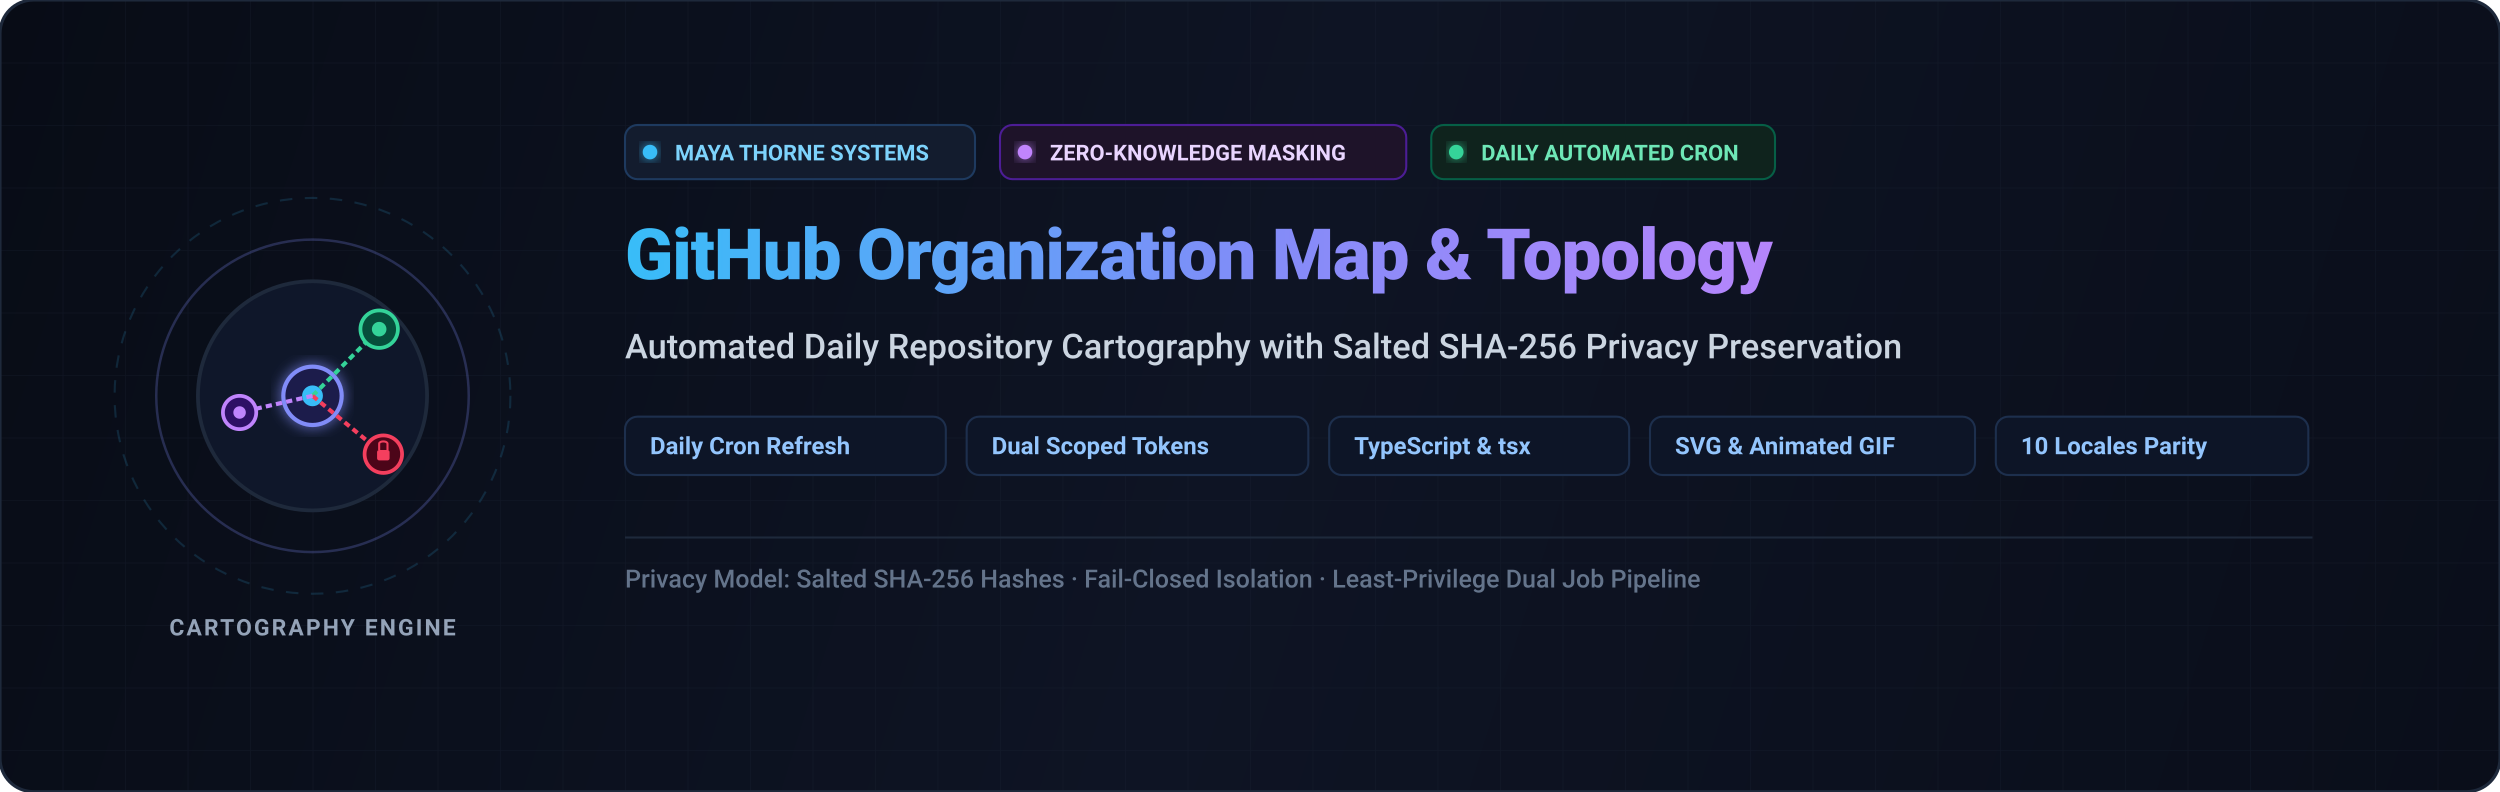
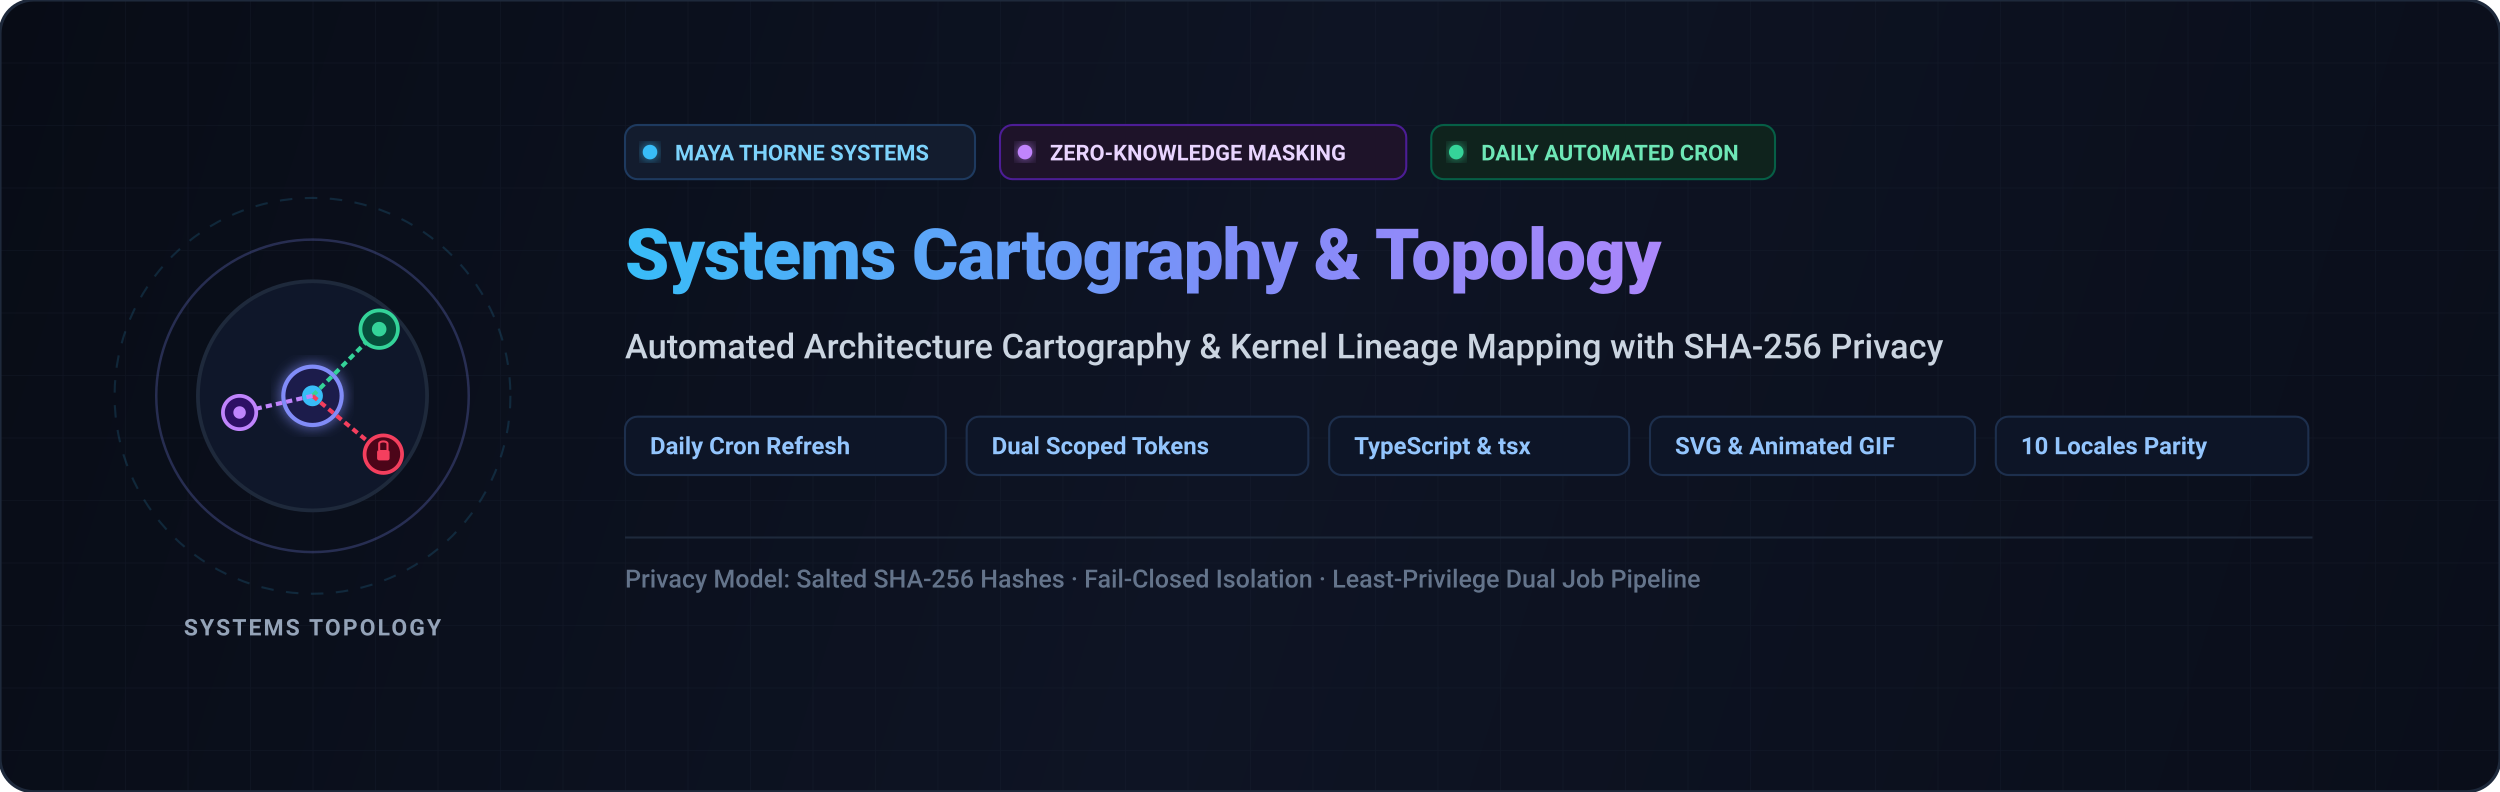
<svg xmlns="http://www.w3.org/2000/svg" width="1200" height="380" viewBox="0 0 1200 380" fill="none" role="img" aria-label="GitHub Organization Map &amp; Cartography Banner">
  <defs>
    <linearGradient id="bg-grad" x1="0" y1="0" x2="1200" y2="380" gradientUnits="userSpaceOnUse">
      <stop offset="0%" stop-color="#080c16" />
      <stop offset="50%" stop-color="#0e1424" />
      <stop offset="100%" stop-color="#0a0e1a" />
    </linearGradient>
    <linearGradient id="title-cyan" x1="0" y1="0" x2="600" y2="0" gradientUnits="userSpaceOnUse">
      <stop offset="0%" stop-color="#38bdf8" />
      <stop offset="50%" stop-color="#818cf8" />
      <stop offset="100%" stop-color="#c084fc" />
    </linearGradient>
    <linearGradient id="shield-grad" x1="0" y1="0" x2="120" y2="120" gradientUnits="userSpaceOnUse">
      <stop offset="0%" stop-color="#1e1b4b" />
      <stop offset="100%" stop-color="#0f172a" />
    </linearGradient>
    <pattern id="grid" width="30" height="30" patternUnits="userSpaceOnUse">
      <path d="M 30 0 L 0 0 0 30" fill="none" stroke="#1e293b" stroke-width="0.75" stroke-opacity="0.3" />
    </pattern>
    <filter id="glow" x="-20%" y="-20%" width="140%" height="140%">
      <feGaussianBlur stdDeviation="6" result="blur" />
      <feMerge>
        <feMergeNode in="blur" />
        <feMergeNode in="SourceGraphic" />
      </feMerge>
    </filter>
    <filter id="badge-glow" x="-20%" y="-20%" width="140%" height="140%">
      <feGaussianBlur stdDeviation="3" result="blur" />
      <feMerge>
        <feMergeNode in="blur" />
        <feMergeNode in="SourceGraphic" />
      </feMerge>
    </filter>
  </defs>
  <rect width="1200" height="380" rx="16" fill="url(#bg-grad)" />
  <rect width="1200" height="380" rx="16" fill="url(#grid)" />
  <rect width="1200" height="380" rx="16" stroke="#1e293b" stroke-width="1.5" />
  <g transform="translate(60, 65)">
    <circle cx="90" cy="125" r="95" fill="none" stroke="#38bdf8" stroke-width="1" stroke-opacity="0.15" stroke-dasharray="6 6" />
    <circle cx="90" cy="125" r="75" fill="none" stroke="#818cf8" stroke-width="1.2" stroke-opacity="0.25" />
    <circle cx="90" cy="125" r="55" fill="#0f172a" stroke="#1e293b" stroke-width="1.8" />
    <g transform="translate(90, 125)">
      <circle cx="0" cy="0" r="14" fill="#1e1b4b" stroke="#818cf8" stroke-width="2" filter="url(#badge-glow)" />
      <circle cx="0" cy="0" r="5" fill="#38bdf8" />
      <line x1="0" y1="0" x2="32" y2="-32" stroke="#34d399" stroke-width="2" stroke-dasharray="3 2" />
      <circle cx="32" cy="-32" r="9" fill="#064e3b" stroke="#34d399" stroke-width="1.8" />
      <circle cx="32" cy="-32" r="3.5" fill="#34d399" />
      <line x1="0" y1="0" x2="34" y2="28" stroke="#f43f5e" stroke-width="2" stroke-dasharray="3 2" />
      <circle cx="34" cy="28" r="9" fill="#4c0519" stroke="#f43f5e" stroke-width="1.8" />
      <rect x="31" y="26" width="6" height="5" rx="1" fill="#f43f5e" />
      <path d="M 32 26 L 32 23 C 32 21.5 36 21.5 36 23 L 36 26" fill="none" stroke="#f43f5e" stroke-width="1" />
      <line x1="0" y1="0" x2="-35" y2="8" stroke="#c084fc" stroke-width="2" stroke-dasharray="3 2" />
      <circle cx="-35" cy="8" r="8" fill="#2e1065" stroke="#c084fc" stroke-width="1.8" />
      <circle cx="-35" cy="8" r="3" fill="#c084fc" />
    </g>
-     <text x="90" y="240" fill="#94a3b8" font-family="-apple-system, BlinkMacSystemFont, 'Segoe UI', Roboto, sans-serif" font-size="11" font-weight="700" letter-spacing="1" text-anchor="middle">CARTOGRAPHY ENGINE</text>
+     <text x="90" y="240" fill="#94a3b8" font-family="-apple-system, BlinkMacSystemFont, 'Segoe UI', Roboto, sans-serif" font-size="11" font-weight="700" letter-spacing="1" text-anchor="middle">SYSTEMS TOPOLOGY</text>
  </g>
  <g transform="translate(300, 60)">
    <g transform="translate(0, 0)">
      <rect x="0" y="0" width="168" height="26" rx="6" fill="#131c2e" stroke="#1e3a5f" stroke-width="1" />
      <circle cx="12" cy="13" r="3.5" fill="#38bdf8" filter="url(#badge-glow)" />
      <text x="24" y="17" fill="#7dd3fc" font-family="-apple-system, BlinkMacSystemFont, 'Segoe UI', Roboto, sans-serif" font-size="10.5" font-weight="700">MAYA THORNE SYSTEMS</text>
      <rect x="180" y="0" width="195" height="26" rx="6" fill="#1e1329" stroke="#4c1d95" stroke-width="1" />
      <circle cx="192" cy="13" r="3.5" fill="#c084fc" filter="url(#badge-glow)" />
      <text x="204" y="17" fill="#e9d5ff" font-family="-apple-system, BlinkMacSystemFont, 'Segoe UI', Roboto, sans-serif" font-size="10.5" font-weight="700">ZERO-KNOWLEDGE MASKING</text>
      <rect x="387" y="0" width="165" height="26" rx="6" fill="#0f231d" stroke="#065f46" stroke-width="1" />
      <circle cx="399" cy="13" r="3.5" fill="#34d399" filter="url(#badge-glow)" />
      <text x="411" y="17" fill="#6ee7b7" font-family="-apple-system, BlinkMacSystemFont, 'Segoe UI', Roboto, sans-serif" font-size="10.5" font-weight="700">DAILY AUTOMATED CRON</text>
    </g>
    <text x="0" y="74" fill="url(#title-cyan)" font-family="-apple-system, BlinkMacSystemFont, 'Segoe UI', Roboto, sans-serif" font-size="34" font-weight="900" letter-spacing="-0.5">
-       GitHub Organization Map &amp; Topology
+       Systems Cartography &amp; Topology
    </text>
    <text x="0" y="112" fill="#cbd5e1" font-family="-apple-system, BlinkMacSystemFont, 'Segoe UI', Roboto, sans-serif" font-size="16.5" font-weight="500">
-       Automated Daily Repository Cartography with Salted SHA-256 Privacy Preservation
+       Automated Architecture Cartography &amp; Kernel Lineage Mapping with SHA-256 Privacy
    </text>
    <g transform="translate(0, 140)">
      <rect x="0" y="0" width="154" height="28" rx="6" fill="#0d1527" stroke="#1d2f4d" stroke-width="1" />
      <text x="12" y="18" fill="#93c5fd" font-family="-apple-system, BlinkMacSystemFont, 'Segoe UI', Roboto, sans-serif" font-size="11.5" font-weight="600">Daily Cron Refresh</text>
      <rect x="164" y="0" width="164" height="28" rx="6" fill="#0d1527" stroke="#1d2f4d" stroke-width="1" />
      <text x="176" y="18" fill="#93c5fd" font-family="-apple-system, BlinkMacSystemFont, 'Segoe UI', Roboto, sans-serif" font-size="11.5" font-weight="600">Dual Scoped Tokens</text>
      <rect x="338" y="0" width="144" height="28" rx="6" fill="#0d1527" stroke="#1d2f4d" stroke-width="1" />
      <text x="350" y="18" fill="#93c5fd" font-family="-apple-system, BlinkMacSystemFont, 'Segoe UI', Roboto, sans-serif" font-size="11.5" font-weight="600">TypeScript &amp; tsx</text>
      <rect x="492" y="0" width="156" height="28" rx="6" fill="#0d1527" stroke="#1d2f4d" stroke-width="1" />
      <text x="504" y="18" fill="#93c5fd" font-family="-apple-system, BlinkMacSystemFont, 'Segoe UI', Roboto, sans-serif" font-size="11.5" font-weight="600">SVG &amp; Animated GIF</text>
      <rect x="658" y="0" width="150" height="28" rx="6" fill="#0d1527" stroke="#1d2f4d" stroke-width="1" />
      <text x="670" y="18" fill="#93c5fd" font-family="-apple-system, BlinkMacSystemFont, 'Segoe UI', Roboto, sans-serif" font-size="11.5" font-weight="600">10 Locales Parity</text>
    </g>
    <g transform="translate(0, 198)">
      <line x1="0" y1="0" x2="810" y2="0" stroke="#1e293b" stroke-width="1" />
      <text x="0" y="24" fill="#64748b" font-family="-apple-system, BlinkMacSystemFont, 'Segoe UI', Roboto, sans-serif" font-size="12" font-weight="500">
        Privacy Model: Salted SHA-256 Hashes · Fail-Closed Isolation · Least-Privilege Dual Job Pipeline
      </text>
    </g>
  </g>
</svg>
